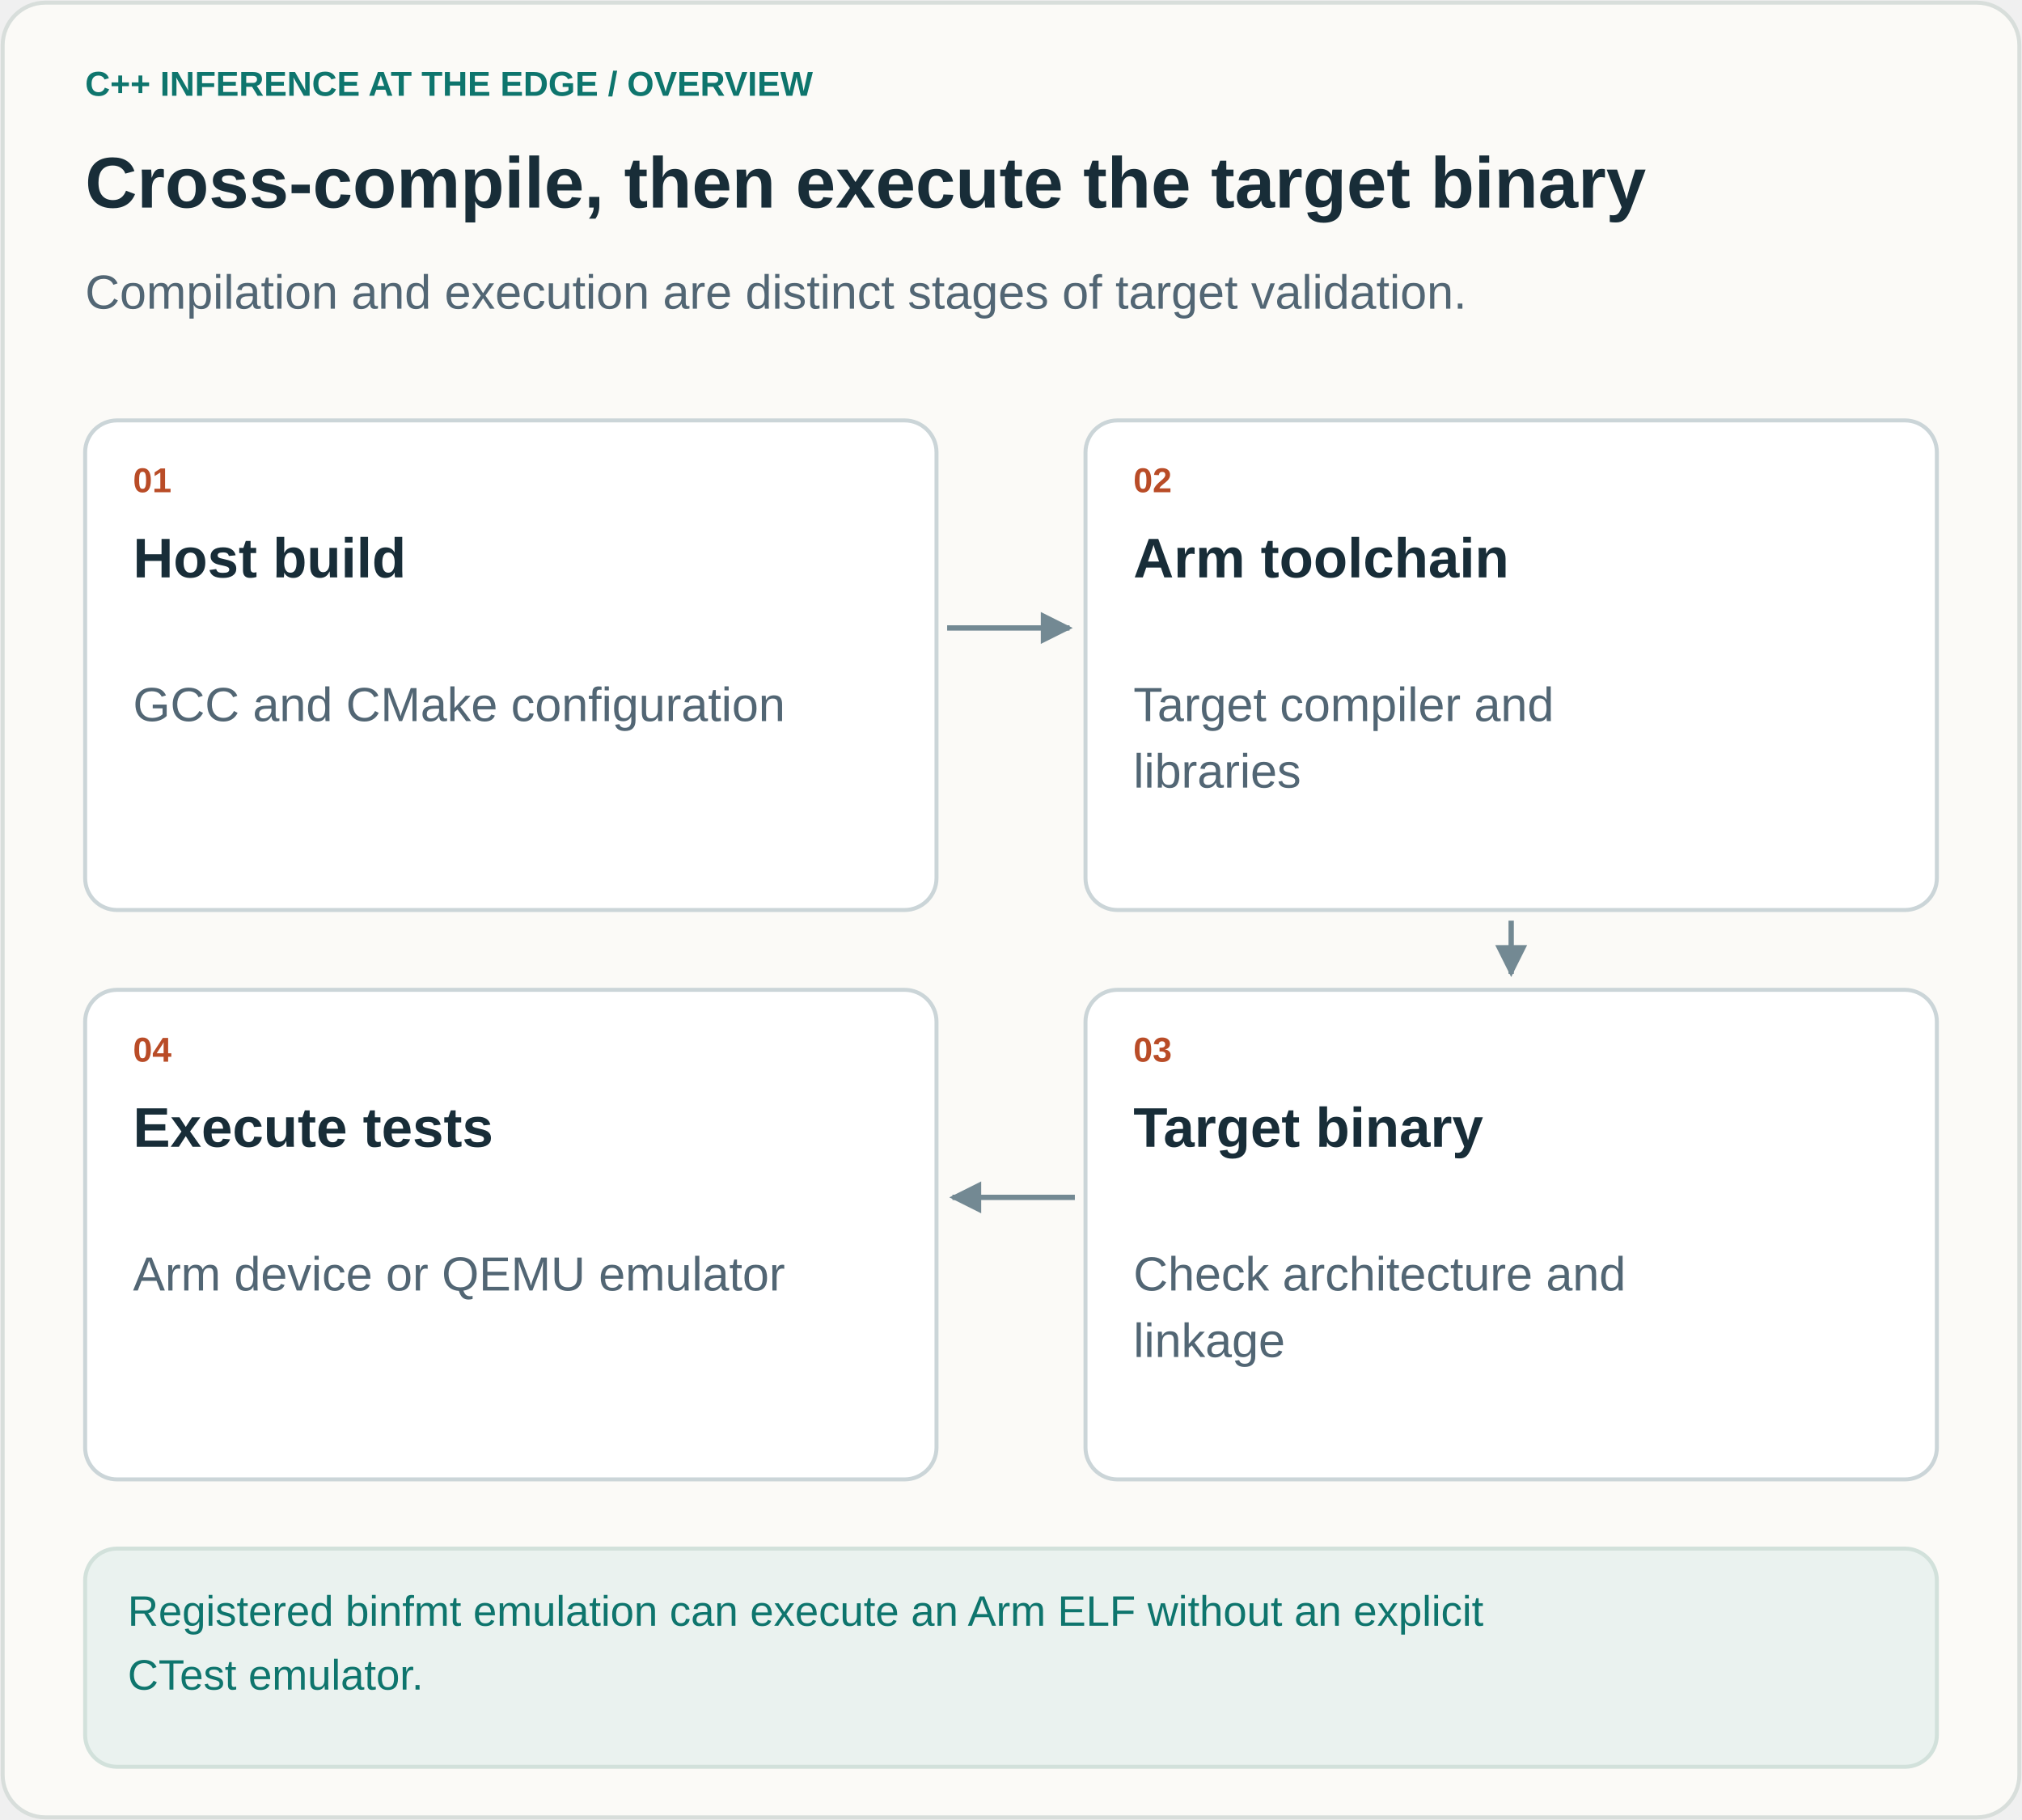
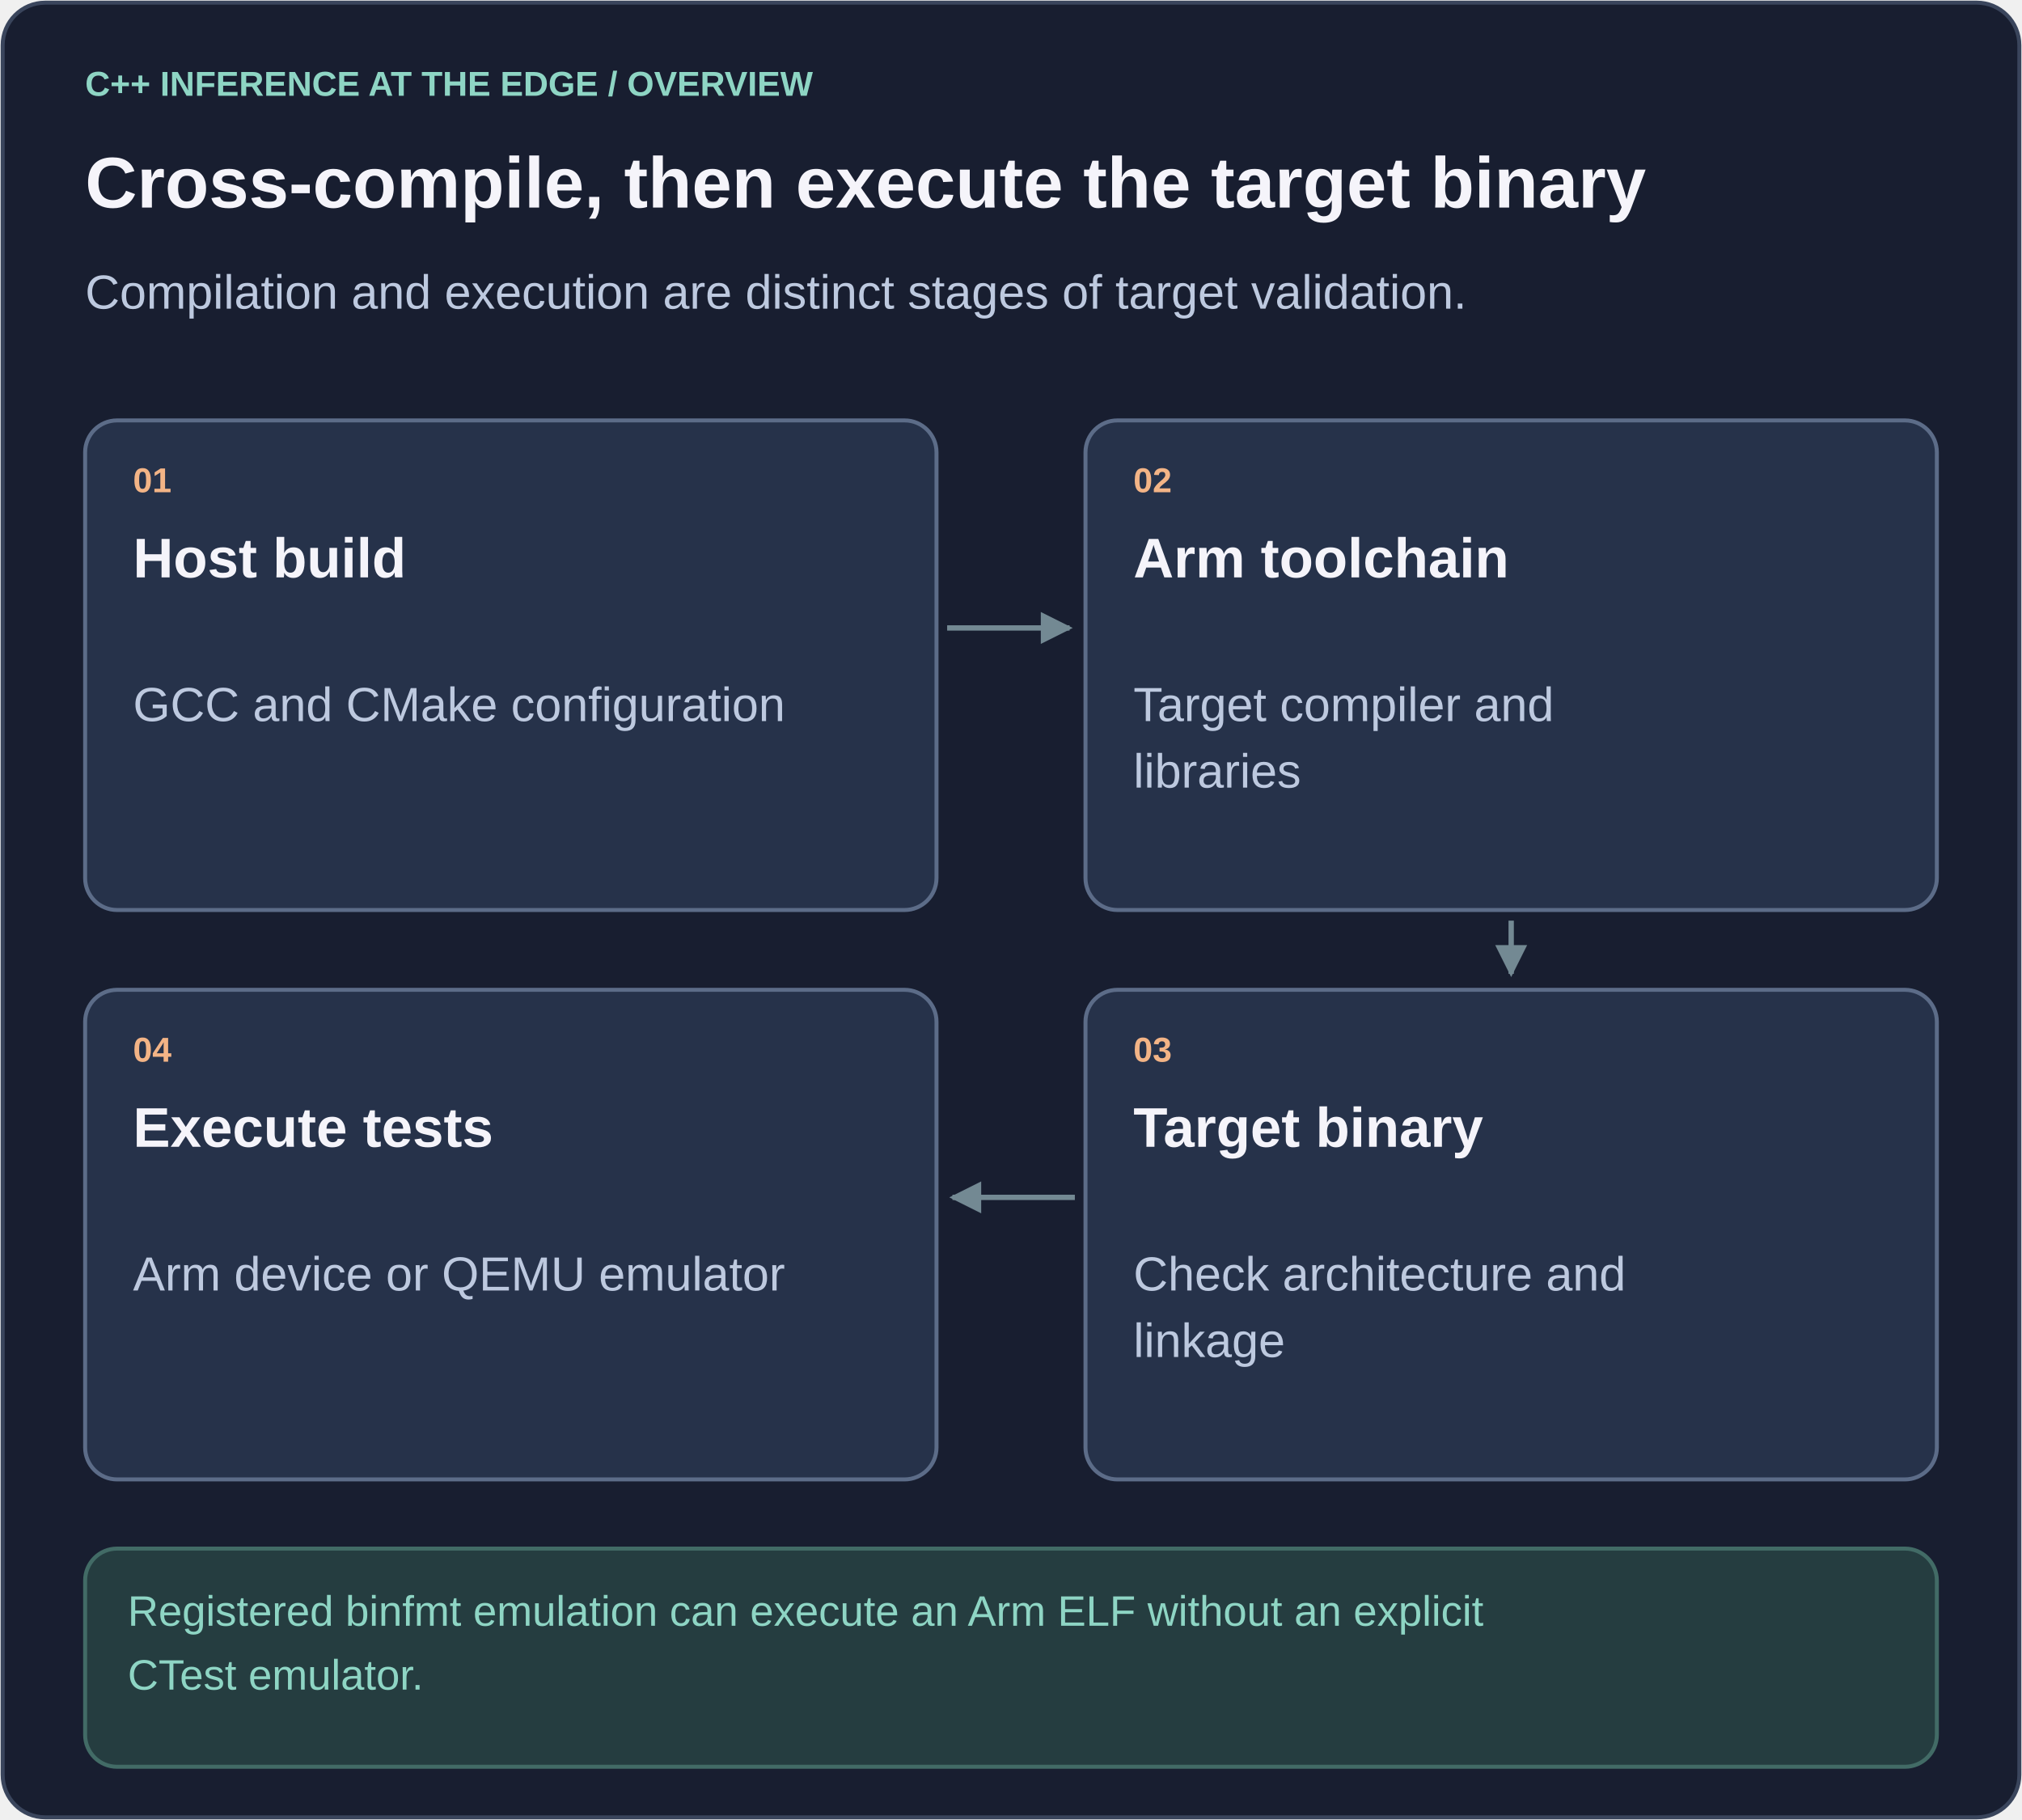
<svg xmlns="http://www.w3.org/2000/svg" width="760" height="684" viewBox="0 0 760 684" role="img" aria-labelledby="title desc">
  <defs>
    <marker id="arrow" viewBox="0 0 10 10" refX="9" refY="5" markerWidth="6" markerHeight="6" orient="auto-start-reverse">
      <path d="M0 0 L10 5 L0 10 Z" fill="#738993" />
    </marker>
  </defs>
  <g font-family="Arial, Helvetica, sans-serif">
-     <rect x="1" y="1" width="758" height="682" rx="16" fill="#fbfaf7" stroke="#d8dedb" stroke-width="1.5" />
-     <text x="32" y="36" font-size="13" fill="#0e756d" font-weight="700" text-anchor="start">C++ INFERENCE AT THE EDGE  /  OVERVIEW</text>
-     <text x="32" y="78" font-size="27" fill="#182d38" font-weight="600" text-anchor="start">Cross-compile, then execute the target binary</text>
-     <text x="32" y="116" font-size="18" fill="#526674" font-weight="400" text-anchor="start">Compilation and execution are distinct stages of target validation.</text>
-     <rect x="32" y="158" width="320" height="184" rx="12" fill="#fff" stroke="#cbd5d8" stroke-width="1.5" />
-     <text x="50" y="185" font-size="13" fill="#b94c27" font-weight="700" text-anchor="start">01</text>
-     <text x="50" y="217" font-size="21" fill="#182d38" font-weight="600" text-anchor="start">Host build</text>
-     <text x="50" y="271" font-size="18" fill="#526674" font-weight="400" text-anchor="start">GCC and CMake configuration</text>
-     <rect x="408" y="158" width="320" height="184" rx="12" fill="#fff" stroke="#cbd5d8" stroke-width="1.5" />
-     <text x="426" y="185" font-size="13" fill="#b94c27" font-weight="700" text-anchor="start">02</text>
-     <text x="426" y="217" font-size="21" fill="#182d38" font-weight="600" text-anchor="start">Arm toolchain</text>
-     <text x="426" y="271" font-size="18" fill="#526674" font-weight="400" text-anchor="start">Target compiler and</text>
-     <text x="426" y="296" font-size="18" fill="#526674" font-weight="400" text-anchor="start">libraries</text>
-     <rect x="408" y="372" width="320" height="184" rx="12" fill="#fff" stroke="#cbd5d8" stroke-width="1.5" />
-     <text x="426" y="399" font-size="13" fill="#b94c27" font-weight="700" text-anchor="start">03</text>
-     <text x="426" y="431" font-size="21" fill="#182d38" font-weight="600" text-anchor="start">Target binary</text>
-     <text x="426" y="485" font-size="18" fill="#526674" font-weight="400" text-anchor="start">Check architecture and</text>
-     <text x="426" y="510" font-size="18" fill="#526674" font-weight="400" text-anchor="start">linkage</text>
-     <rect x="32" y="372" width="320" height="184" rx="12" fill="#fff" stroke="#cbd5d8" stroke-width="1.5" />
-     <text x="50" y="399" font-size="13" fill="#b94c27" font-weight="700" text-anchor="start">04</text>
-     <text x="50" y="431" font-size="21" fill="#182d38" font-weight="600" text-anchor="start">Execute tests</text>
-     <text x="50" y="485" font-size="18" fill="#526674" font-weight="400" text-anchor="start">Arm device or QEMU emulator</text>
+     <rect x="1" y="1" width="758" height="682" rx="16" fill="#181e30" stroke="#3a455c" stroke-width="1.5" />
+     <text x="32" y="36" font-size="13" fill="#8ed5c4" font-weight="700" text-anchor="start">C++ INFERENCE AT THE EDGE  /  OVERVIEW</text>
+     <text x="32" y="78" font-size="27" fill="#f5f4fa" font-weight="600" text-anchor="start">Cross-compile, then execute the target binary</text>
+     <text x="32" y="116" font-size="18" fill="#bdc9df" font-weight="400" text-anchor="start">Compilation and execution are distinct stages of target validation.</text>
+     <rect x="32" y="158" width="320" height="184" rx="12" fill="#26324a" stroke="#5c6c88" stroke-width="1.5" />
+     <text x="50" y="185" font-size="13" fill="#f3b486" font-weight="700" text-anchor="start">01</text>
+     <text x="50" y="217" font-size="21" fill="#f5f4fa" font-weight="600" text-anchor="start">Host build</text>
+     <text x="50" y="271" font-size="18" fill="#bdc9df" font-weight="400" text-anchor="start">GCC and CMake configuration</text>
+     <rect x="408" y="158" width="320" height="184" rx="12" fill="#26324a" stroke="#5c6c88" stroke-width="1.5" />
+     <text x="426" y="185" font-size="13" fill="#f3b486" font-weight="700" text-anchor="start">02</text>
+     <text x="426" y="217" font-size="21" fill="#f5f4fa" font-weight="600" text-anchor="start">Arm toolchain</text>
+     <text x="426" y="271" font-size="18" fill="#bdc9df" font-weight="400" text-anchor="start">Target compiler and</text>
+     <text x="426" y="296" font-size="18" fill="#bdc9df" font-weight="400" text-anchor="start">libraries</text>
+     <rect x="408" y="372" width="320" height="184" rx="12" fill="#26324a" stroke="#5c6c88" stroke-width="1.5" />
+     <text x="426" y="399" font-size="13" fill="#f3b486" font-weight="700" text-anchor="start">03</text>
+     <text x="426" y="431" font-size="21" fill="#f5f4fa" font-weight="600" text-anchor="start">Target binary</text>
+     <text x="426" y="485" font-size="18" fill="#bdc9df" font-weight="400" text-anchor="start">Check architecture and</text>
+     <text x="426" y="510" font-size="18" fill="#bdc9df" font-weight="400" text-anchor="start">linkage</text>
+     <rect x="32" y="372" width="320" height="184" rx="12" fill="#26324a" stroke="#5c6c88" stroke-width="1.5" />
+     <text x="50" y="399" font-size="13" fill="#f3b486" font-weight="700" text-anchor="start">04</text>
+     <text x="50" y="431" font-size="21" fill="#f5f4fa" font-weight="600" text-anchor="start">Execute tests</text>
+     <text x="50" y="485" font-size="18" fill="#bdc9df" font-weight="400" text-anchor="start">Arm device or QEMU emulator</text>
    <path d="M356 236 L402 236" fill="none" stroke="#738993" stroke-width="2" marker-end="url(#arrow)" />
    <path d="M568 346 L568 366" fill="none" stroke="#738993" stroke-width="2" marker-end="url(#arrow)" />
    <path d="M404 450 L358 450" fill="none" stroke="#738993" stroke-width="2" marker-end="url(#arrow)" />
-     <rect x="32" y="582" width="696" height="82" rx="12" fill="#eaf2ef" stroke="#d2e1db" stroke-width="1.5" />
-     <text x="48" y="611" font-size="16" fill="#0e756d" font-weight="400" text-anchor="start">Registered binfmt emulation can execute an Arm ELF without an explicit</text>
-     <text x="48" y="635" font-size="16" fill="#0e756d" font-weight="400" text-anchor="start">CTest emulator.</text>
+     <rect x="32" y="582" width="696" height="82" rx="12" fill="#253d40" stroke="#426b66" stroke-width="1.5" />
+     <text x="48" y="611" font-size="16" fill="#8ed5c4" font-weight="400" text-anchor="start">Registered binfmt emulation can execute an Arm ELF without an explicit</text>
+     <text x="48" y="635" font-size="16" fill="#8ed5c4" font-weight="400" text-anchor="start">CTest emulator.</text>
  </g>
</svg>
